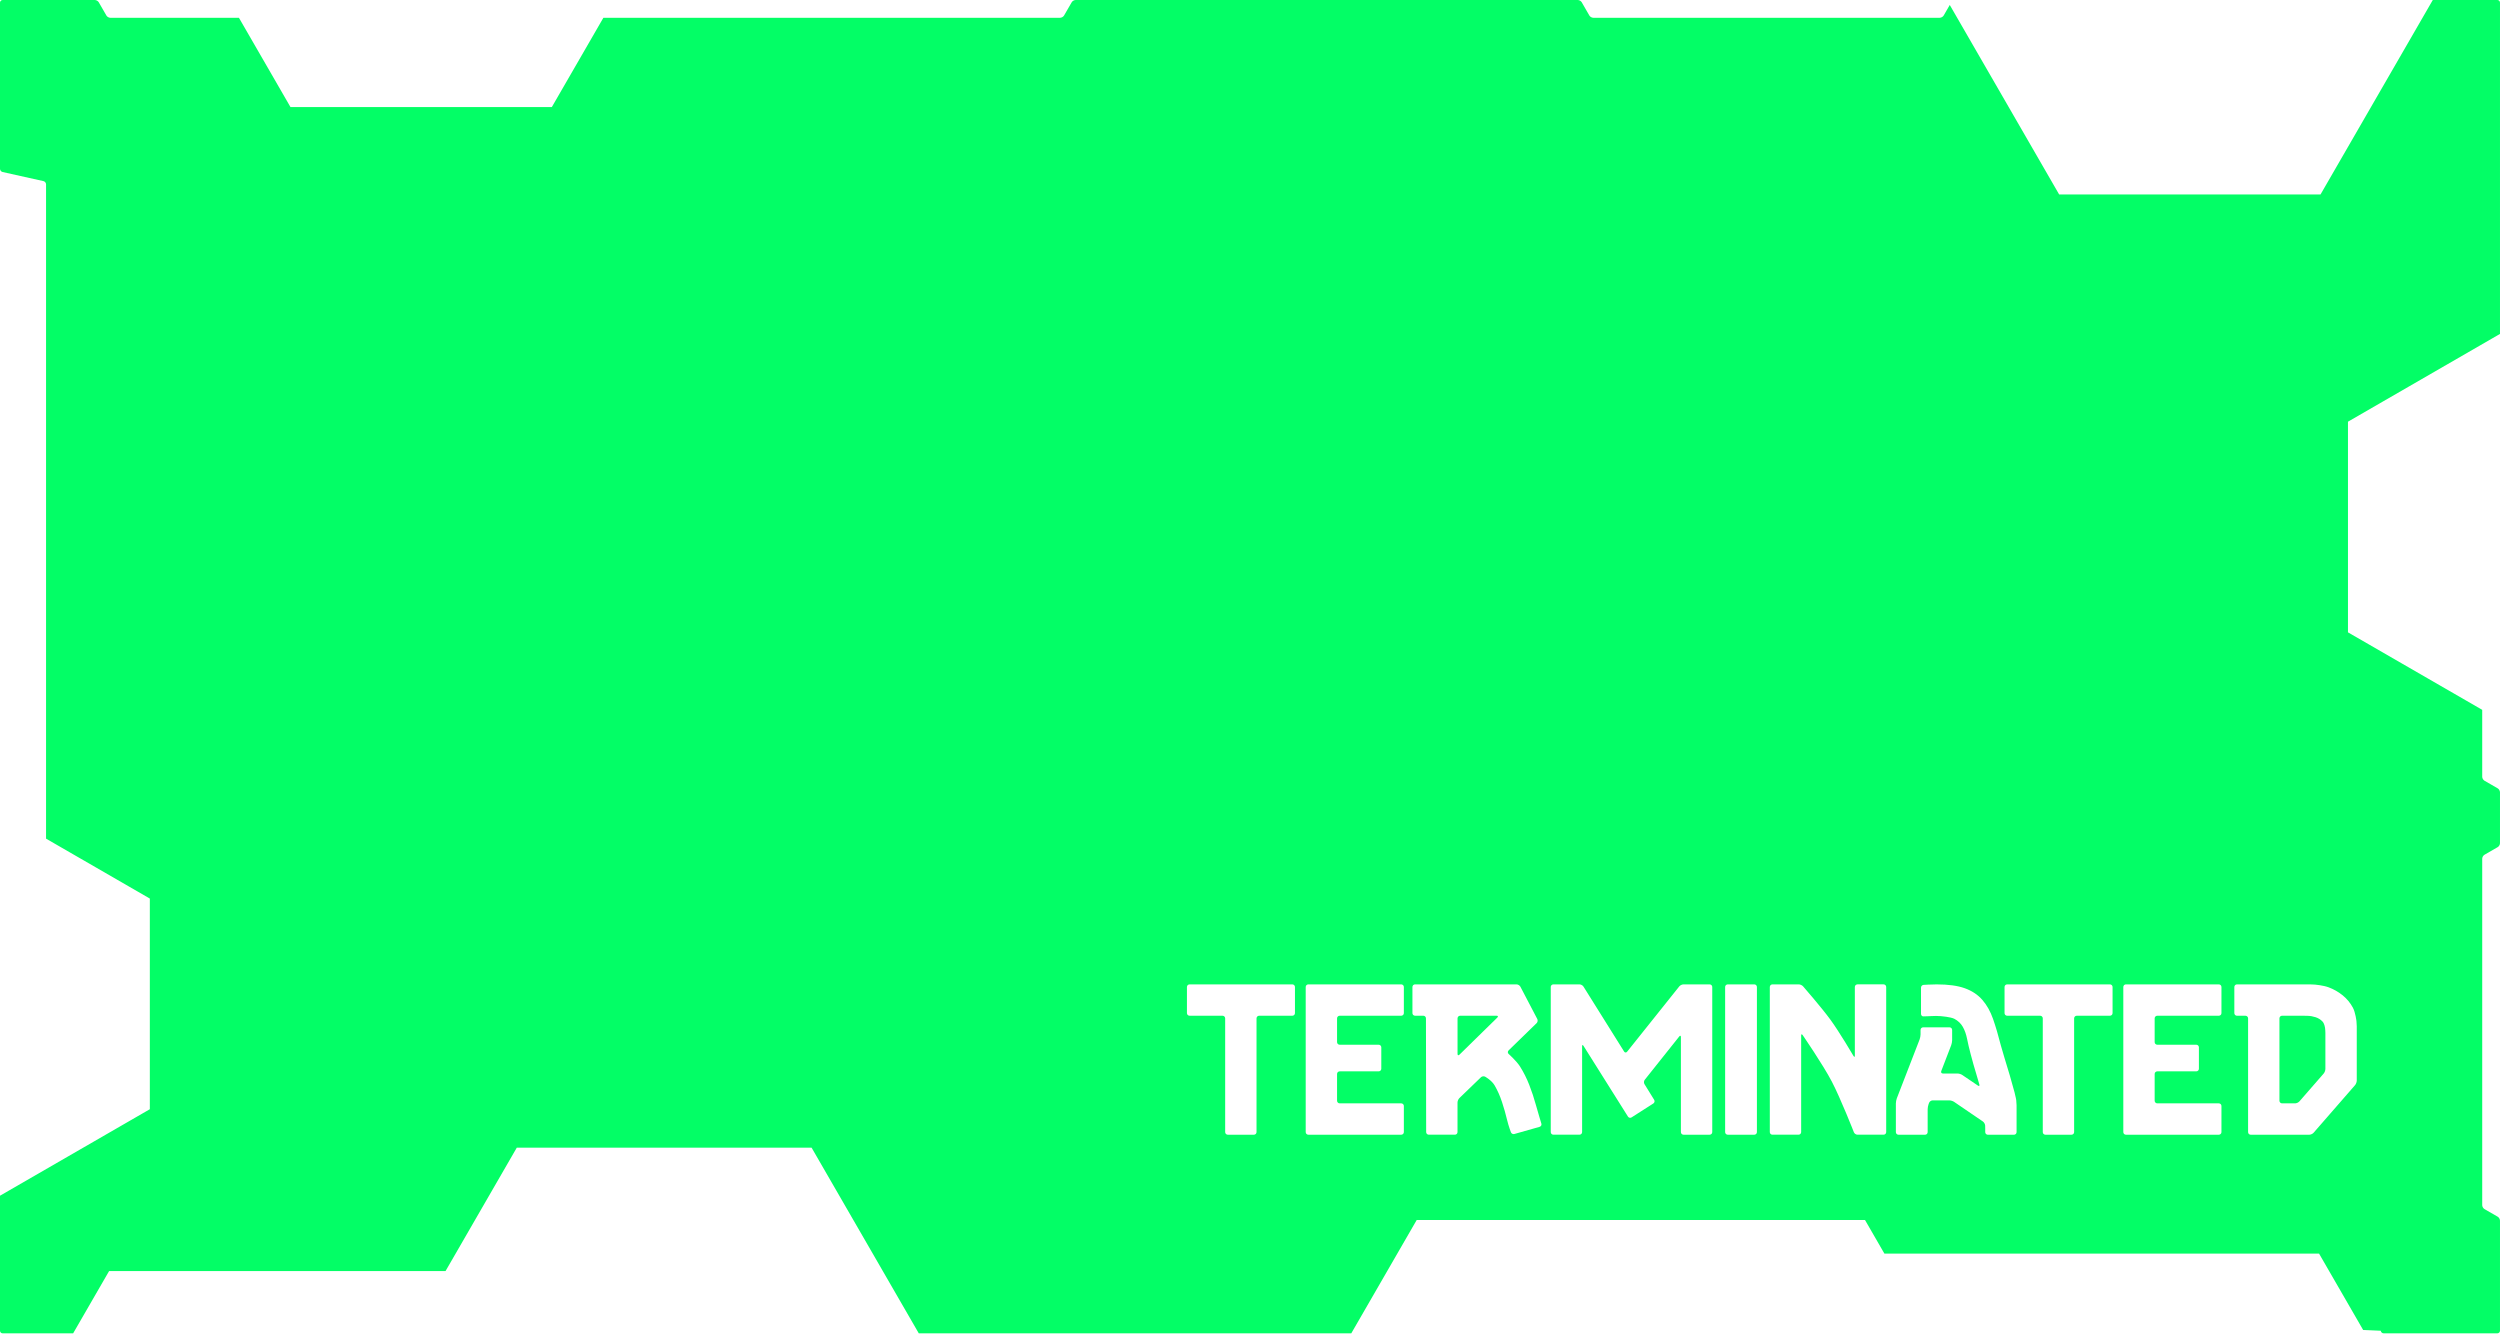
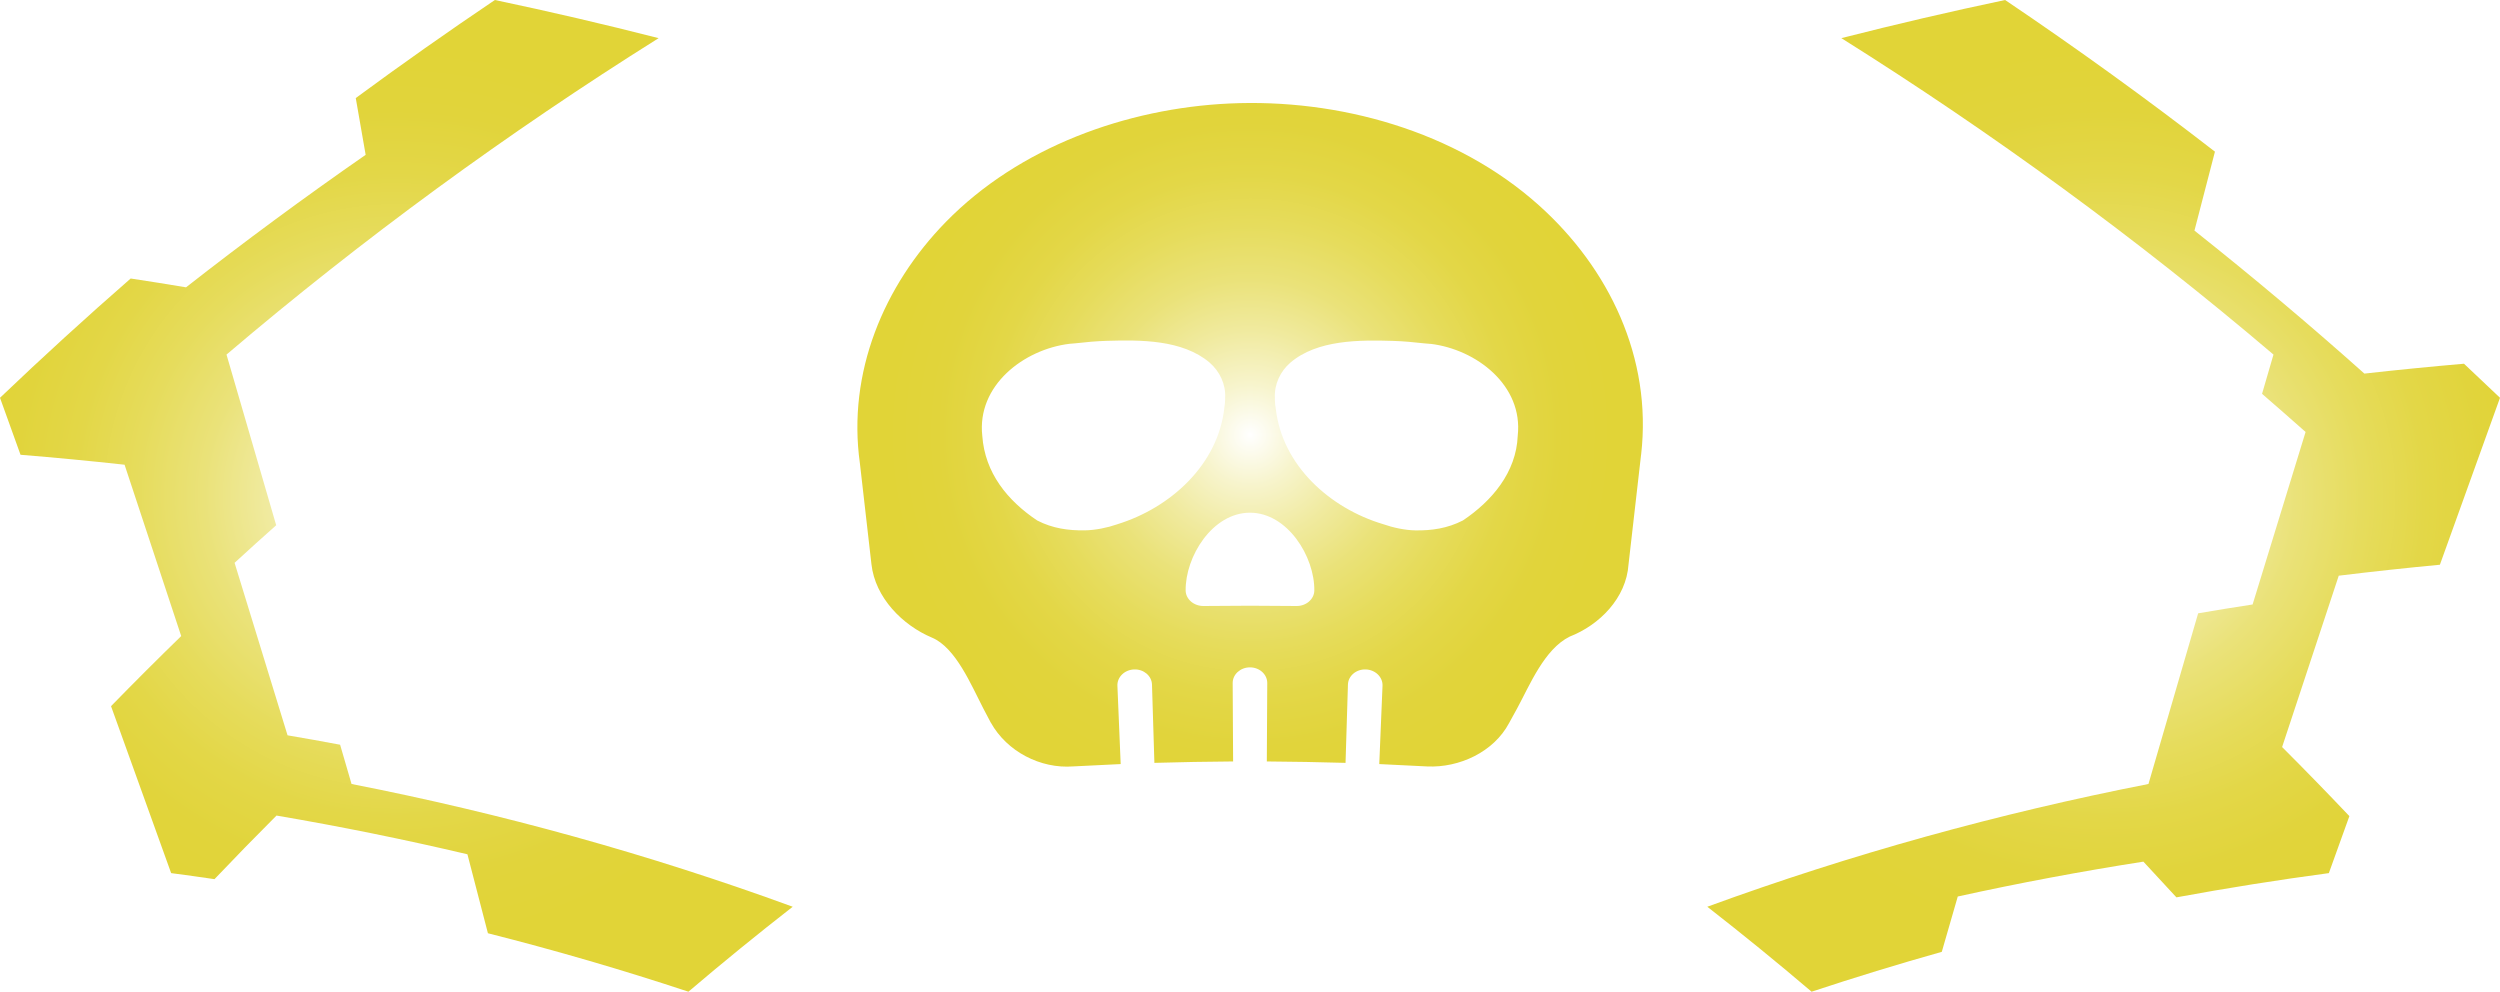
- <svg xmlns="http://www.w3.org/2000/svg" id="Layer_2" data-name="Layer 2" viewBox="0 0 1920 1024">
+ <svg xmlns="http://www.w3.org/2000/svg" xmlns:xlink="http://www.w3.org/1999/xlink" id="Layer_2" data-name="Layer 2" viewBox="0 0 1446 573.6">
  <defs>
    <style>
      .cls-1 {
-         fill: none;
+         fill: url(#radial-gradient-3);
      }

      .cls-2 {
-         fill: #03fe66;
+         fill: url(#radial-gradient-2);
+       }
+ 
+       .cls-3 {
+         fill: url(#radial-gradient);
      }
    </style>
+     <radialGradient id="radial-gradient" cx="229.25" cy="286.8" fx="229.25" fy="286.8" r="259.62" gradientUnits="userSpaceOnUse">
+       <stop offset="0" stop-color="#fff" />
+       <stop offset=".14" stop-color="#f7f4cc" />
+       <stop offset=".29" stop-color="#f0ea9e" />
+       <stop offset=".43" stop-color="#eae279" />
+       <stop offset=".58" stop-color="#e6dc5c" />
+       <stop offset=".72" stop-color="#e3d747" />
+       <stop offset=".86" stop-color="#e1d43b" />
+       <stop offset="1" stop-color="#e1d437" />
+     </radialGradient>
+     <radialGradient id="radial-gradient-2" cx="1216.75" cy="286.8" fx="1216.75" fy="286.8" r="259.62" xlink:href="#radial-gradient" />
+     <radialGradient id="radial-gradient-3" cx="723.07" cy="251.5" fx="723.07" fy="251.5" r="210.29" xlink:href="#radial-gradient" />
  </defs>
  <g id="Layer_1-2" data-name="Layer 1">
-     <g id="ui_terminated">
-       <g>
-         <path class="cls-1" d="M1313.01,756h-20.08c-1.1,0-2.56.7-3.25,1.56l-40.06,50.15c-.69.86-1.73.8-2.31-.13l-31.2-49.88c-.58-.93-1.96-1.7-3.06-1.7h-20.08c-1.1,0-2,.9-2,2v111.46c0,1.1.9,2,2,2h20.08c1.1,0,2-.9,2-2v-65.93c0-1.1.48-1.24,1.06-.31l34.16,54.34c.59.93,1.82,1.21,2.75.62l16.75-10.71c.93-.59,1.21-1.84.63-2.78l-7.47-12.1c-.58-.94-.49-2.41.2-3.27l26.54-33.32c.69-.86,1.25-.66,1.25.44v73.03c0,1.1.9,2,2,2h20.08c1.1,0,2-.9,2-2v-111.46c0-1.1-.9-2-2-2Z" />
-         <rect class="cls-1" x="1324.9" y="756" width="24.41" height="115.46" rx="2" ry="2" />
-         <path class="cls-1" d="M1547.15,838.88c-1.05-4.01-2.25-8.33-3.63-12.95-1.38-4.62-2.72-9.07-4.04-13.36-1.32-4.29-2.26-7.48-2.8-9.57-1.98-7.81-3.99-14.62-6.02-20.45-2.04-5.83-4.78-10.72-8.25-14.68s-7.95-6.93-13.44-8.91c-5.5-1.98-12.7-2.97-21.61-2.97-4.07,0-10.04.37-10.04.37-1.1.07-2,1.02-2,2.12v20.08c0,1.1.74,2,1.65,2s2.55-.04,3.65-.1l2.6-.13c1.1-.05,2.74-.1,3.65-.1s2.55.07,3.64.15c0,0,7.66.59,10.46,2.07,2.8,1.48,4.95,3.52,6.43,6.1,1.48,2.59,2.58,5.66,3.3,9.24.71,3.57,1.62,7.45,2.72,11.63,1.54,5.83,2.91,10.7,4.12,14.6,1.21,3.9,2.6,8.88,2.6,8.88.3,1.06-.21,1.42-1.12.8l-12.03-8.15c-.91-.62-2.56-1.12-3.66-1.12h-11.18c-1.1,0-1.68-.84-1.28-1.87l7.64-19.85c.39-1.03.72-2.77.72-3.87v-7.88c0-1.1-.9-2-2-2h-20.25c-1.1,0-2,.9-2,2v3.42c0,1.1-.33,2.84-.72,3.87l-17.52,45.26c-.4,1.03-.72,2.77-.72,3.87v22.06c0,1.1.9,2,2,2h20.41c1.1,0,2-.9,2-2v-17.61c0-1.1.32-2.84.71-3.87l.4-1.04c.39-1.03,1.61-1.87,2.71-1.87h12.82c1.1,0,2.74.51,3.65,1.13l22.1,15.07c.91.62,1.7,2.03,1.77,3.12,0,0,.05.89.05,2.37v2.7c0,1.1.9,2,2,2h20.08c1.1,0,2-.9,2-2v-20.58c0-1.1-.12-2.89-.26-3.98,0,0-.26-2-1.31-6.02Z" />
-         <path class="cls-1" d="M1446.61,756h-20.08c-1.1,0-2,.9-2,2v52.74c0,1.1-.46,1.22-1.01.28,0,0-10.86-18.51-17.79-27.96-6.93-9.46-20.95-25.54-20.95-25.54-.72-.83-2.21-1.51-3.31-1.51h-20.25c-1.1,0-2,.9-2,2v111.46c0,1.1.9,2,2,2h20.08c1.1,0,2-.9,2-2v-74.18c0-1.1.51-1.26,1.13-.35,0,0,15.63,22.71,22.45,35.79,6.82,13.09,16.92,38.88,16.92,38.88.4,1.02,1.63,1.86,2.73,1.86h20.08c1.1,0,2-.9,2-2v-111.46c0-1.1-.9-2-2-2Z" />
-         <path class="cls-1" d="M992.53,756h-78.96c-1.1,0-2,.9-2,2v20.08c0,1.1.9,2,2,2h25.36c1.1,0,2,.9,2,2v87.38c0,1.1.9,2,2,2h20.08c1.1,0,2-.9,2-2v-87.38c0-1.1.9-2,2-2h25.52c1.1,0,2-.9,2-2v-20.08c0-1.1-.9-2-2-2Z" />
-         <path class="cls-1" d="M1179.68,848.94c-1.48-5.44-3.22-10.69-5.2-15.75-1.98-5.06-4.34-9.76-7.09-14.1-2.75-4.34-8.73-9.64-8.73-9.64-.82-.73-.85-1.95-.06-2.72l21.54-20.96c.79-.77,1.02-2.19.51-3.17l-12.99-24.83c-.51-.97-1.83-1.77-2.93-1.77h-77.97c-1.1,0-2,.9-2,2v20.08c0,1.1.9,2,2,2h6.39c1.1,0,2,.9,2,2l.16,87.38c0,1.1.9,2,2,2h20.08c1.1,0,2-.9,2-2v-22.72c0-1.1.65-2.63,1.44-3.39l16.59-16.02c.79-.76,2.23-.95,3.19-.42,0,0,4.99,2.77,7.24,6.62,2.25,3.85,4.15,8.11,5.69,12.78,1.54,4.67,2.86,9.32,3.96,13.94,1.1,4.62,2.91,9.35,2.91,9.35.39,1.03,1.58,1.62,2.64,1.32l19.41-5.51c1.06-.3,1.66-1.41,1.34-2.46,0,0-2.63-8.56-4.11-14ZM1149.96,781.48l-29.14,28.54c-.79.77-1.43.5-1.43-.6v-27.34c0-1.1.9-2,2-2h28c1.1,0,1.36.63.57,1.4Z" />
-         <path class="cls-1" d="M1076.16,756h-71.38c-1.1,0-2,.9-2,2v111.46c0,1.1.9,2,2,2h71.38c1.1,0,2-.9,2-2v-20.08c0-1.1-.9-2-2-2h-47.3c-1.1,0-2-.9-2-2v-20.58c0-1.1.9-2,2-2h29.98c1.1,0,2-.9,2-2v-16.45c0-1.1-.9-2-2-2h-29.98c-1.1,0-2-.9-2-2v-18.27c0-1.1.9-2,2-2h47.3c1.1,0,2-.9,2-2v-20.08c0-1.1-.9-2-2-2Z" />
-         <path class="cls-1" d="M1620.45,756h-78.96c-1.1,0-2,.9-2,2v20.08c0,1.1.9,2,2,2h25.36c1.1,0,2,.9,2,2v87.38c0,1.1.9,2,2,2h20.08c1.1,0,2-.9,2-2v-87.38c0-1.1.9-2,2-2h25.52c1.1,0,2-.9,2-2v-20.08c0-1.1-.9-2-2-2Z" />
-         <path class="cls-1" d="M1799.18,764.41c-3.24-2.64-6.87-4.7-10.89-6.19-4.02-1.48-10.3-2.05-10.3-2.05-1.1-.1-2.89-.18-3.99-.18h-56.04c-1.1,0-2,.9-2,2v20.08c0,1.1.9,2,2,2h6.56c1.1,0,2,.9,2,2v87.38c0,1.1.9,2,2,2h44.99c1.1,0,2.59-.68,3.31-1.51l31.85-36.57c.72-.83,1.31-2.41,1.31-3.51v-41.69c0-1.1-.1-2.89-.23-3.99,0,0-.76-6.62-2.74-10.3-1.98-3.68-4.59-6.84-7.83-9.48ZM1785.91,820.96c0,1.1-.59,2.68-1.31,3.51l-18.65,21.4c-.72.83-2.21,1.51-3.31,1.51h-10.02c-1.1,0-2-.9-2-2v-63.3c0-1.1.9-2,2-2h12.99c1.1,0,2.9,0,4,.02,0,0,.66,0,2.7.06,2.03.06,4.07.41,6.1,1.07,2.03.66,3.79,1.76,5.28,3.3,1.48,1.54,1.95,4.78,1.95,4.78.15,1.09.28,2.88.28,3.98v27.67Z" />
-         <path class="cls-1" d="M1704.07,756h-71.38c-1.1,0-2,.9-2,2v111.46c0,1.1.9,2,2,2h71.38c1.1,0,2-.9,2-2v-20.08c0-1.1-.9-2-2-2h-47.3c-1.1,0-2-.9-2-2v-20.58c0-1.1.9-2,2-2h29.98c1.1,0,2-.9,2-2v-16.45c0-1.1-.9-2-2-2h-29.98c-1.1,0-2-.9-2-2v-18.27c0-1.1.9-2,2-2h47.3c1.1,0,2-.9,2-2v-20.08c0-1.1-.9-2-2-2Z" />
-         <path class="cls-2" d="M1149.39,780.08h-28c-1.1,0-2,.9-2,2v27.34c0,1.1.64,1.37,1.43.6l29.14-28.54c.79-.77.53-1.4-.57-1.4Z" />
-         <path class="cls-2" d="M1783.68,784.53c-1.48-1.54-3.25-2.64-5.28-3.3-2.04-.66-4.07-1.02-6.1-1.07-2.04-.05-2.7-.06-2.7-.06-1.1-.01-2.9-.02-4-.02h-12.99c-1.1,0-2,.9-2,2v63.3c0,1.1.9,2,2,2h10.02c1.1,0,2.59-.68,3.31-1.51l18.65-21.4c.72-.83,1.31-2.41,1.31-3.51v-27.67c0-1.1-.13-2.89-.28-3.98,0,0-.46-3.24-1.95-4.78Z" />
-       </g>
-       <path class="cls-1" d="M1458.03,871.46h20.41c1.1,0,2-.9,2-2v-17.61c0-1.1.32-2.84.71-3.87l.4-1.04c.39-1.03,1.61-1.87,2.71-1.87h12.82c1.1,0,2.74.51,3.65,1.13l22.1,15.07c.91.62,1.7,2.03,1.77,3.12,0,0,.05.89.05,2.37v2.7c0,1.1.9,2,2,2h20.08c1.1,0,2-.9,2-2v-20.58c0-1.1-.12-2.89-.26-3.98,0,0-.26-2-1.31-6.02-1.05-4.01-2.25-8.33-3.63-12.95-1.38-4.62-2.72-9.07-4.04-13.36-1.32-4.29-2.26-7.48-2.8-9.57-1.98-7.81-3.99-14.62-6.02-20.45-2.04-5.83-4.78-10.72-8.25-14.68s-7.95-6.93-13.44-8.91c-5.5-1.98-12.7-2.97-21.61-2.97-4.07,0-10.04.37-10.04.37-1.1.07-2,1.02-2,2.12v20.08c0,1.1.74,2,1.65,2s2.55-.04,3.65-.1l2.6-.13c1.1-.05,2.74-.1,3.65-.1s2.55.07,3.64.15c0,0,7.66.59,10.46,2.07,2.8,1.48,4.95,3.52,6.43,6.1,1.48,2.59,2.58,5.66,3.3,9.24.71,3.57,1.62,7.45,2.72,11.63,1.54,5.83,2.91,10.7,4.12,14.6,1.21,3.9,2.6,8.88,2.6,8.88.3,1.06-.21,1.42-1.12.8l-12.03-8.15c-.91-.62-2.56-1.12-3.66-1.12h-11.18c-1.1,0-1.68-.84-1.28-1.87l7.64-19.85c.39-1.03.72-2.77.72-3.87v-7.88c0-1.1-.9-2-2-2h-20.25c-1.1,0-2,.9-2,2v3.42c0,1.1-.33,2.84-.72,3.87l-17.52,45.26c-.4,1.03-.72,2.77-.72,3.87v22.06c0,1.1.9,2,2,2Z" />
-       <rect class="cls-1" x="1324.9" y="756" width="24.41" height="115.46" rx="2" ry="2" />
-       <path class="cls-1" d="M1192.97,871.46h20.08c1.1,0,2-.9,2-2v-65.93c0-1.1.48-1.24,1.06-.31l34.16,54.34c.59.93,1.82,1.21,2.75.62l16.75-10.71c.93-.59,1.21-1.84.63-2.78l-7.47-12.1c-.58-.94-.49-2.41.2-3.27l26.54-33.32c.69-.86,1.25-.66,1.25.44v73.03c0,1.1.9,2,2,2h20.08c1.1,0,2-.9,2-2v-111.46c0-1.1-.9-2-2-2h-20.08c-1.1,0-2.56.7-3.25,1.56l-40.06,50.15c-.69.86-1.73.8-2.31-.13l-31.2-49.88c-.58-.93-1.96-1.7-3.06-1.7h-20.08c-1.1,0-2,.9-2,2v111.46c0,1.1.9,2,2,2Z" />
-       <path class="cls-1" d="M1361.21,871.46h20.08c1.1,0,2-.9,2-2v-74.18c0-1.1.51-1.26,1.13-.35,0,0,15.63,22.71,22.45,35.79,6.82,13.09,16.92,38.88,16.92,38.88.4,1.02,1.63,1.86,2.73,1.86h20.08c1.1,0,2-.9,2-2v-111.46c0-1.1-.9-2-2-2h-20.08c-1.1,0-2,.9-2,2v52.74c0,1.1-.46,1.22-1.01.28,0,0-10.86-18.51-17.79-27.96-6.93-9.46-20.95-25.54-20.95-25.54-.72-.83-2.21-1.51-3.31-1.51h-20.25c-1.1,0-2,.9-2,2v111.46c0,1.1.9,2,2,2Z" />
-       <path class="cls-1" d="M1632.7,871.46h71.38c1.1,0,2-.9,2-2v-20.08c0-1.1-.9-2-2-2h-47.3c-1.1,0-2-.9-2-2v-20.58c0-1.1.9-2,2-2h29.98c1.1,0,2-.9,2-2v-16.45c0-1.1-.9-2-2-2h-29.98c-1.1,0-2-.9-2-2v-18.27c0-1.1.9-2,2-2h47.3c1.1,0,2-.9,2-2v-20.08c0-1.1-.9-2-2-2h-71.38c-1.1,0-2,.9-2,2v111.46c0,1.1.9,2,2,2Z" />
-       <path class="cls-1" d="M1717.97,780.08h6.56c1.1,0,2,.9,2,2v87.38c0,1.1.9,2,2,2h44.99c1.1,0,2.59-.68,3.31-1.51l31.85-36.57c.72-.83,1.31-2.41,1.31-3.51v-41.69c0-1.1-.1-2.89-.23-3.99,0,0-.76-6.62-2.74-10.3-1.98-3.68-4.59-6.84-7.83-9.48-3.24-2.64-6.87-4.7-10.89-6.19-4.02-1.48-10.3-2.05-10.3-2.05-1.1-.1-2.89-.18-3.99-.18h-56.04c-1.1,0-2,.9-2,2v20.08c0,1.1.9,2,2,2Z" />
-       <path class="cls-1" d="M1541.49,780.08h25.36c1.1,0,2,.9,2,2v87.38c0,1.1.9,2,2,2h20.08c1.1,0,2-.9,2-2v-87.38c0-1.1.9-2,2-2h25.52c1.1,0,2-.9,2-2v-20.08c0-1.1-.9-2-2-2h-78.96c-1.1,0-2,.9-2,2v20.08c0,1.1.9,2,2,2Z" />
-       <path class="cls-1" d="M1095.15,782.08l.16,87.38c0,1.1.9,2,2,2h20.08c1.1,0,2-.9,2-2v-22.72c0-1.1.65-2.63,1.44-3.39l16.59-16.02c.79-.76,2.23-.95,3.19-.42,0,0,4.99,2.77,7.24,6.62,2.25,3.85,4.15,8.11,5.69,12.78,1.54,4.67,2.86,9.32,3.96,13.94,1.1,4.62,2.91,9.35,2.91,9.35.39,1.03,1.58,1.62,2.64,1.32l19.41-5.51c1.06-.3,1.66-1.41,1.34-2.46,0,0-2.63-8.56-4.11-14s-3.22-10.69-5.2-15.75c-1.98-5.06-4.34-9.76-7.09-14.1-2.75-4.34-8.73-9.64-8.73-9.64-.82-.73-.85-1.95-.06-2.72l21.54-20.96c.79-.77,1.02-2.19.51-3.17l-12.99-24.83c-.51-.97-1.83-1.77-2.93-1.77h-77.97c-1.1,0-2,.9-2,2v20.08c0,1.1.9,2,2,2h6.39c1.1,0,2,.9,2,2Z" />
-       <path class="cls-1" d="M992.53,756h-78.96c-1.1,0-2,.9-2,2v20.08c0,1.1.9,2,2,2h25.36c1.1,0,2,.9,2,2v87.38c0,1.1.9,2,2,2h20.08c1.1,0,2-.9,2-2v-87.38c0-1.1.9-2,2-2h25.52c1.1,0,2-.9,2-2v-20.08c0-1.1-.9-2-2-2Z" />
-       <path class="cls-1" d="M1076.16,756h-71.38c-1.1,0-2,.9-2,2v111.46c0,1.1.9,2,2,2h71.38c1.1,0,2-.9,2-2v-20.08c0-1.1-.9-2-2-2h-47.3c-1.1,0-2-.9-2-2v-20.58c0-1.1.9-2,2-2h29.98c1.1,0,2-.9,2-2v-16.45c0-1.1-.9-2-2-2h-29.98c-1.1,0-2-.9-2-2v-18.27c0-1.1.9-2,2-2h47.3c1.1,0,2-.9,2-2v-20.08c0-1.1-.9-2-2-2Z" />
-       <path class="cls-2" d="M1432.31,936.94l14.92,25.84h333.82l33.85,58.64,13.53.59c.1,1.1,1.08,1.99,2.18,1.99h87.38c1.1,0,2-.9,2-2v-84.55c0-1.1-.78-2.45-1.73-3l-10.19-5.88c-.95-.55-1.73-1.9-1.73-3v-266.11c0-1.1.78-2.45,1.73-3l10.19-5.88c.95-.55,1.73-1.9,1.73-3v-39.11c0-1.1-.78-2.45-1.73-3l-10.19-5.88c-.95-.55-1.73-1.9-1.73-3v-51.43l-103.1-59.52v-161.78l116.75-67.41V2c0-1.1-.9-2-2-2h-49.6l-86.24,149.37h-200.71L1497.42,3.82l-4.68,8.1c-.55.95-1.9,1.73-3,1.73h-266.11c-1.1,0-2.45-.78-3-1.73l-5.88-10.19c-.55-.95-1.9-1.73-3-1.73h-385.68c-1.1,0-2.45.78-3,1.73l-5.88,10.19c-.55.95-1.9,1.73-3,1.73h-350.79l-39.6,68.58h-200.71L183.5,13.66h-98.78c-1.1,0-2.45-.78-3-1.73l-5.88-10.19c-.55-.95-1.9-1.73-3-1.73H2C.9,0,0,.9,0,2v127.66c0,1.1.88,2.2,1.95,2.44l31.47,7.01c1.07.24,1.95,1.34,1.95,2.44v502.53s79.7,46.02,79.7,46.02v161.78L0,918.31v103.69c0,1.1.9,2,2,2h54.17l27.6-47.8h258.39l54.73-94.79h226.41l82.32,142.59h332.16l50.26-87.06h344.27ZM1715.97,758c0-1.1.9-2,2-2h56.04c1.1,0,2.9.08,3.99.18,0,0,6.28.56,10.3,2.05,4.01,1.48,7.64,3.55,10.89,6.19,3.24,2.64,5.86,5.8,7.83,9.48,1.98,3.69,2.74,10.3,2.74,10.3.13,1.09.23,2.89.23,3.99v41.69c0,1.1-.59,2.68-1.31,3.51l-31.85,36.57c-.72.83-2.21,1.51-3.31,1.51h-44.99c-1.1,0-2-.9-2-2v-87.38c0-1.1-.9-2-2-2h-6.56c-1.1,0-2-.9-2-2v-20.08ZM1630.7,758c0-1.1.9-2,2-2h71.38c1.1,0,2,.9,2,2v20.08c0,1.1-.9,2-2,2h-47.3c-1.1,0-2,.9-2,2v18.27c0,1.1.9,2,2,2h29.98c1.1,0,2,.9,2,2v16.45c0,1.1-.9,2-2,2h-29.98c-1.1,0-2,.9-2,2v20.58c0,1.1.9,2,2,2h47.3c1.1,0,2,.9,2,2v20.08c0,1.1-.9,2-2,2h-71.38c-1.1,0-2-.9-2-2v-111.46ZM1539.49,758c0-1.1.9-2,2-2h78.96c1.1,0,2,.9,2,2v20.08c0,1.1-.9,2-2,2h-25.52c-1.1,0-2,.9-2,2v87.38c0,1.1-.9,2-2,2h-20.08c-1.1,0-2-.9-2-2v-87.38c0-1.1-.9-2-2-2h-25.36c-1.1,0-2-.9-2-2v-20.08ZM1456.03,847.4c0-1.1.33-2.84.72-3.87l17.52-45.26c.4-1.03.72-2.77.72-3.87v-3.42c0-1.1.9-2,2-2h20.25c1.1,0,2,.9,2,2v7.88c0,1.1-.32,2.84-.72,3.87l-7.64,19.85c-.39,1.03.18,1.87,1.28,1.87h11.18c1.1,0,2.75.5,3.66,1.12l12.03,8.15c.91.62,1.41.25,1.12-.8,0,0-1.39-4.97-2.6-8.88-1.21-3.9-2.58-8.77-4.12-14.6-1.1-4.18-2.01-8.05-2.72-11.63-.72-3.57-1.81-6.65-3.3-9.24-1.48-2.58-3.63-4.62-6.43-6.1-2.8-1.48-10.46-2.07-10.46-2.07-1.1-.08-2.74-.15-3.64-.15s-2.55.04-3.65.1l-2.6.13c-1.1.05-2.74.1-3.65.1s-1.65-.9-1.65-2v-20.08c0-1.1.9-2.06,2-2.12,0,0,5.98-.37,10.04-.37,8.91,0,16.11.99,21.61,2.97,5.5,1.98,9.98,4.95,13.44,8.91s6.21,8.85,8.25,14.68c2.03,5.83,4.04,12.65,6.02,20.45.55,2.09,1.48,5.28,2.8,9.57,1.32,4.29,2.67,8.74,4.04,13.36,1.37,4.62,2.58,8.94,3.63,12.95,1.04,4.01,1.31,6.02,1.31,6.02.14,1.09.26,2.88.26,3.98v20.58c0,1.1-.9,2-2,2h-20.08c-1.1,0-2-.9-2-2v-2.7c0-1.48-.05-2.37-.05-2.37-.06-1.1-.86-2.5-1.77-3.12l-22.1-15.07c-.91-.62-2.55-1.13-3.65-1.13h-12.82c-1.1,0-2.32.84-2.71,1.87l-.4,1.04c-.39,1.03-.71,2.77-.71,3.87v17.61c0,1.1-.9,2-2,2h-20.41c-1.1,0-2-.9-2-2v-22.06ZM1359.21,758c0-1.1.9-2,2-2h20.25c1.1,0,2.59.68,3.31,1.51,0,0,14.03,16.09,20.95,25.54,6.93,9.46,17.79,27.96,17.79,27.96.56.95,1.01.82,1.01-.28v-52.74c0-1.1.9-2,2-2h20.08c1.1,0,2,.9,2,2v111.46c0,1.1-.9,2-2,2h-20.08c-1.1,0-2.33-.84-2.73-1.86,0,0-10.1-25.79-16.92-38.88-6.82-13.08-22.45-35.79-22.45-35.79-.62-.91-1.13-.75-1.13.35v74.18c0,1.1-.9,2-2,2h-20.08c-1.1,0-2-.9-2-2v-111.46ZM1324.9,758c0-1.1.9-2,2-2h20.41c1.1,0,2,.9,2,2v111.46c0,1.1-.9,2-2,2h-20.41c-1.1,0-2-.9-2-2v-111.46ZM1190.97,758c0-1.1.9-2,2-2h20.08c1.1,0,2.48.76,3.06,1.7l31.2,49.88c.58.93,1.62.99,2.31.13l40.06-50.15c.69-.86,2.15-1.56,3.25-1.56h20.08c1.1,0,2,.9,2,2v111.46c0,1.1-.9,2-2,2h-20.08c-1.1,0-2-.9-2-2v-73.03c0-1.1-.56-1.3-1.25-.44l-26.54,33.32c-.69.86-.77,2.33-.2,3.27l7.47,12.1c.58.94.29,2.19-.63,2.78l-16.75,10.71c-.93.59-2.16.32-2.75-.62l-34.16-54.34c-.59-.93-1.06-.79-1.06.31v65.93c0,1.1-.9,2-2,2h-20.08c-1.1,0-2-.9-2-2v-111.46ZM994.53,778.08c0,1.1-.9,2-2,2h-25.52c-1.1,0-2,.9-2,2v87.38c0,1.1-.9,2-2,2h-20.08c-1.1,0-2-.9-2-2v-87.38c0-1.1-.9-2-2-2h-25.36c-1.1,0-2-.9-2-2v-20.08c0-1.1.9-2,2-2h78.96c1.1,0,2,.9,2,2v20.08ZM1078.16,778.08c0,1.1-.9,2-2,2h-47.3c-1.1,0-2,.9-2,2v18.27c0,1.1.9,2,2,2h29.98c1.1,0,2,.9,2,2v16.45c0,1.1-.9,2-2,2h-29.98c-1.1,0-2,.9-2,2v20.58c0,1.1.9,2,2,2h47.3c1.1,0,2,.9,2,2v20.08c0,1.1-.9,2-2,2h-71.38c-1.1,0-2-.9-2-2v-111.46c0-1.1.9-2,2-2h71.38c1.1,0,2,.9,2,2v20.08ZM1084.75,778.08v-20.08c0-1.1.9-2,2-2h77.97c1.1,0,2.42.8,2.93,1.77l12.99,24.83c.51.97.28,2.4-.51,3.17l-21.54,20.96c-.79.77-.76,1.99.06,2.72,0,0,5.98,5.3,8.73,9.64,2.75,4.35,5.11,9.05,7.09,14.1,1.98,5.06,3.71,10.31,5.2,15.75s4.11,14,4.11,14c.32,1.05-.28,2.16-1.34,2.46l-19.41,5.51c-1.06.3-2.25-.29-2.64-1.32,0,0-1.81-4.73-2.91-9.35-1.1-4.62-2.42-9.26-3.96-13.94-1.54-4.67-3.44-8.93-5.69-12.78-2.26-3.85-7.24-6.62-7.24-6.62-.96-.53-2.4-.35-3.19.42l-16.59,16.02c-.79.76-1.44,2.29-1.44,3.39v22.72c0,1.1-.9,2-2,2h-20.08c-1.1,0-2-.9-2-2l-.16-87.38c0-1.1-.9-2-2-2h-6.39c-1.1,0-2-.9-2-2Z" />
+     <g>
+       <path class="cls-3" d="M159.75,303.8c-9.58-32.9-19.16-65.81-28.74-98.71,78.8-67.04,162.31-128.04,249.94-183.03-31.42-8.03-62.98-15.38-94.71-22.06-27.22,18.35-54.04,37.24-80.47,56.71,1.9,10.95,3.81,21.89,5.72,32.84-35.36,24.56-69.99,50.1-103.89,76.64-10.66-1.79-21.33-3.48-32.02-5.1C49.87,183.52,24.68,206.51,0,230.08c3.96,10.99,7.91,21.97,11.87,32.96,20.09,1.64,40.15,3.56,60.18,5.75,10.92,33.04,21.84,66.07,32.76,99.11-13.71,13.34-27.24,26.85-40.59,40.54,11.59,32.19,23.18,64.38,34.77,96.57,8.37,1.1,16.73,2.26,25.07,3.49,11.81-12.41,23.76-24.67,35.87-36.78,37.05,6.31,73.85,13.77,110.43,22.4,3.95,15.22,7.9,30.45,11.85,45.67,39.07,9.89,77.72,21.14,115.97,33.81,19.76-16.82,39.86-33.19,60.32-49.14-83.12-30.4-168.33-53.96-255.17-71.01-2.2-7.57-4.41-15.13-6.61-22.7-10.11-1.91-20.25-3.71-30.4-5.44-10.21-33.26-20.42-66.52-30.64-99.78,7.97-7.31,15.98-14.56,24.07-21.73Z" />
+       <path class="cls-2" d="M1411.23,326.65c11.59-32.19,23.18-64.38,34.77-96.57-6.91-6.6-13.85-13.17-20.83-19.7-19.23,1.66-38.43,3.56-57.61,5.71-31.96-28.53-64.72-56.08-98.29-82.7,3.95-15.22,7.9-30.45,11.85-45.67C1241.63,57.14,1201.17,27.92,1159.75,0c-31.73,6.69-63.29,14.04-94.71,22.06,87.63,54.99,171.14,115.99,249.94,183.03-2.2,7.57-4.41,15.13-6.61,22.7,8.44,7.3,16.83,14.65,25.18,22.06-10.21,33.26-20.43,66.52-30.64,99.78-10.52,1.6-21.02,3.32-31.5,5.11-9.58,32.9-19.16,65.81-28.74,98.71-86.84,17.05-172.05,40.61-255.17,71.01,20.47,15.95,40.57,32.32,60.32,49.14,24.94-8.26,50.03-15.94,75.31-23.06,3.07-10.67,6.15-21.34,9.24-32,35.59-7.83,71.36-14.54,107.36-20.17,6.41,6.85,12.78,13.74,19.11,20.66,29.28-5.4,58.66-10.06,88.17-14.02,3.96-10.99,7.91-21.97,11.87-32.96-12.79-13.49-25.76-26.81-38.91-39.96,10.92-33.04,21.84-66.07,32.76-99.11,19.47-2.38,38.97-4.49,58.5-6.34Z" />
+       <path class="cls-1" d="M949.23,262.91c6.44-55.89-18.56-107.83-59.17-144.2-48.09-43.07-116-61.79-179.03-58.84-59.37,2.78-121.49,25.05-163.99,68.54-35.88,36.72-57.03,87.14-49.68,139.54,2.23,19.45,4.46,38.91,6.68,58.36,2.15,19.48,18.13,35.4,34.99,42.48,13.81,5.8,22.78,27.62,29.66,40.87,1.56,3.01,3.15,5.92,4.41,8.37,0-.01.01-.02.02-.03,9.26,16.65,28.66,26.75,47.66,25.29,9.14-.5,18.27-.95,27.42-1.35-.63-15.1-1.26-30.2-1.89-45.29-.21-5,4.12-9.25,9.67-9.45,5.55-.2,10.17,3.72,10.33,8.73.46,15.1.93,30.21,1.39,45.31,15.17-.44,30.35-.71,45.53-.82-.08-15.11-.16-30.22-.25-45.33-.03-5.01,4.45-9.09,10-9.09s10.03,4.09,10,9.09c-.08,15.11-.16,30.22-.25,45.33,15.18.11,30.35.39,45.53.82.46-15.1.93-30.21,1.39-45.31.15-5,4.78-8.93,10.33-8.73,5.55.2,9.88,4.45,9.67,9.45-.63,15.1-1.26,30.2-1.88,45.29,9.23.4,18.47.86,27.7,1.37,18.54.86,38.46-8.32,47.36-25.05,1.36-2.55,3.04-5.48,4.72-8.59,7.24-13.36,15.7-34.19,30.29-41.42-.01,0-.02,0-.03,0,17.41-6.76,32.83-22.39,34.13-41.83,2.42-21.17,4.85-42.35,7.27-63.52ZM646.23,303.25s0,0,0,0c-5.84,2.02-12.72,3.41-18.77,3.51-9.55.15-18.76-1.15-27.57-5.73-17.16-11.46-30.23-27.55-31.73-48.88-3.27-29.17,23.99-50.06,50.4-53.29,1.42-.12,2.12-.18,3.54-.3,5.96-.69,12.04-1.24,18-1.42,19.26-.58,43.77-.81,59.56,12.59,0,0,0,.01,0,.02,5.88,5.11,9.45,12.61,8.95,20.46,0,.39,0,.58,0,.97-.02,1.42-.15,2.83-.39,4.23-3.45,33.32-31.29,58.4-62.01,67.83ZM757.07,347.98c-1.95,1.67-4.58,2.59-7.28,2.53-.01,0-.02,0-.03,0-17.85-.22-35.7-.22-53.55,0-2.69.04-5.32-.86-7.28-2.53-1.95-1.67-3.11-3.97-3.15-6.36-.26-19.7,15.5-45.08,37.21-45.08,21.65,0,37.47,25.38,37.21,45.08-.03,2.39-1.19,4.7-3.14,6.36ZM846.12,301.04c-8.82,4.55-18.07,5.91-27.57,5.73-5.98-.11-12.83-1.58-18.62-3.62-.01,0-.02,0-.03,0,.01,0,.02,0,.03,0-30.48-9.11-58.23-33.71-62.01-66.64-.33-1.73-.51-3.45-.53-5.2,0-.48,0-.72,0-1.2-.41-7.8,3.16-15.37,8.95-20.34,15.55-13.35,40.2-13.19,59.56-12.59,5.96.18,12.03.76,18,1.43,1.36.11,2.04.17,3.4.29.06,0,.09,0,.14,0,0,0,0-.01,0-.02,26.39,3.17,53.69,23.99,50.41,53.17-.83,21.16-14.95,37.77-31.74,49Z" />
    </g>
  </g>
</svg>
